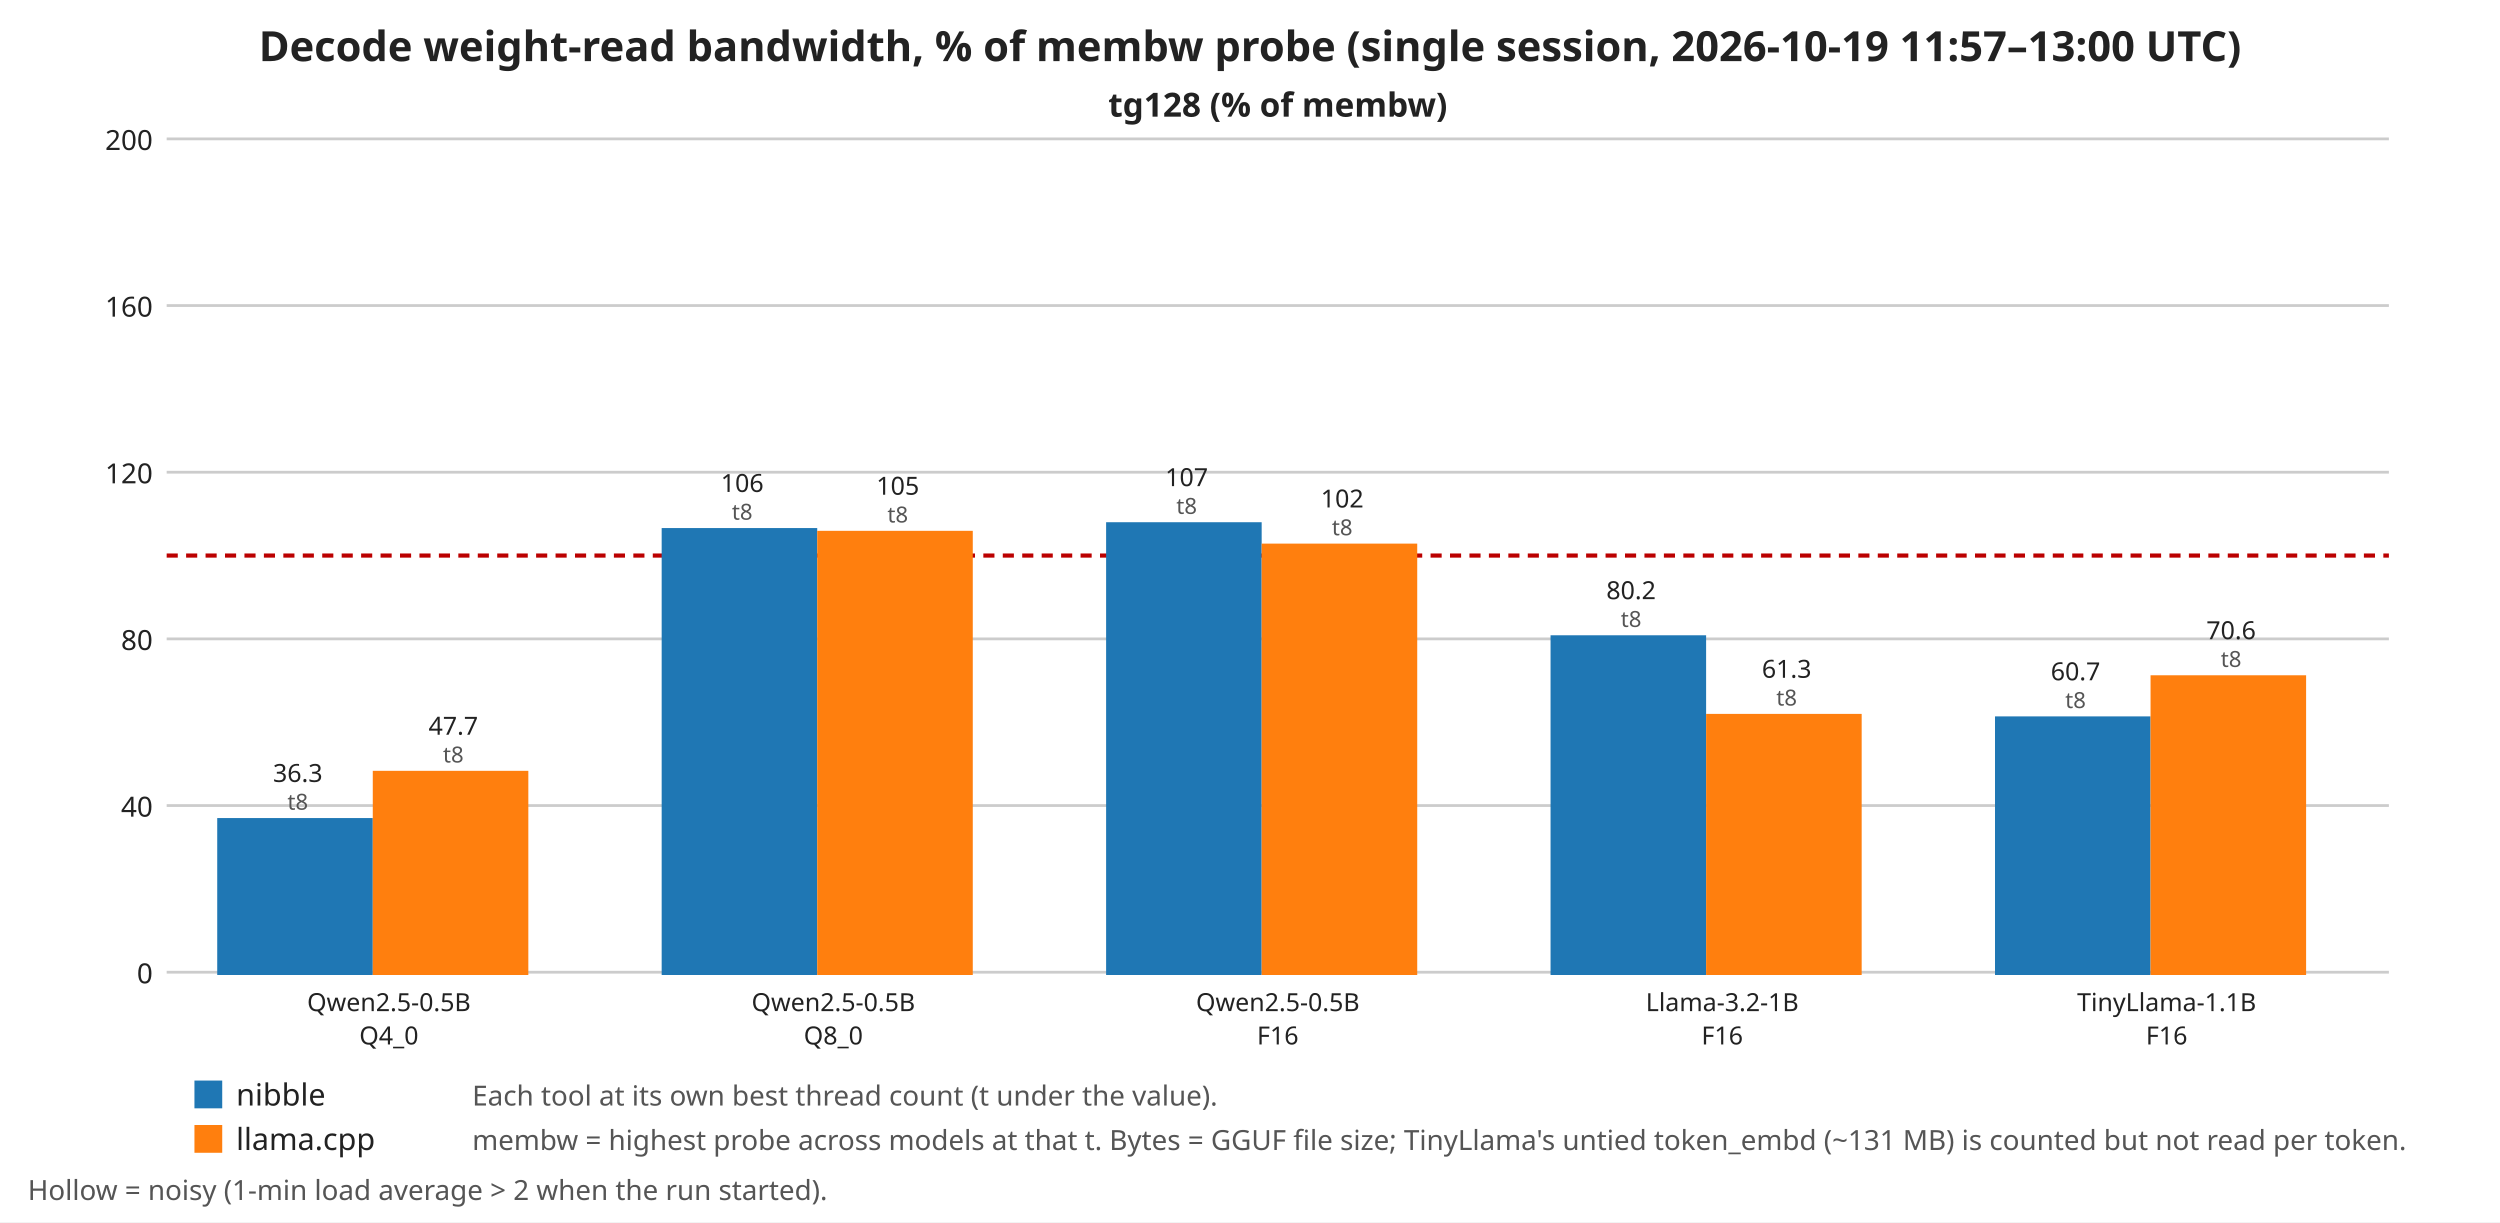
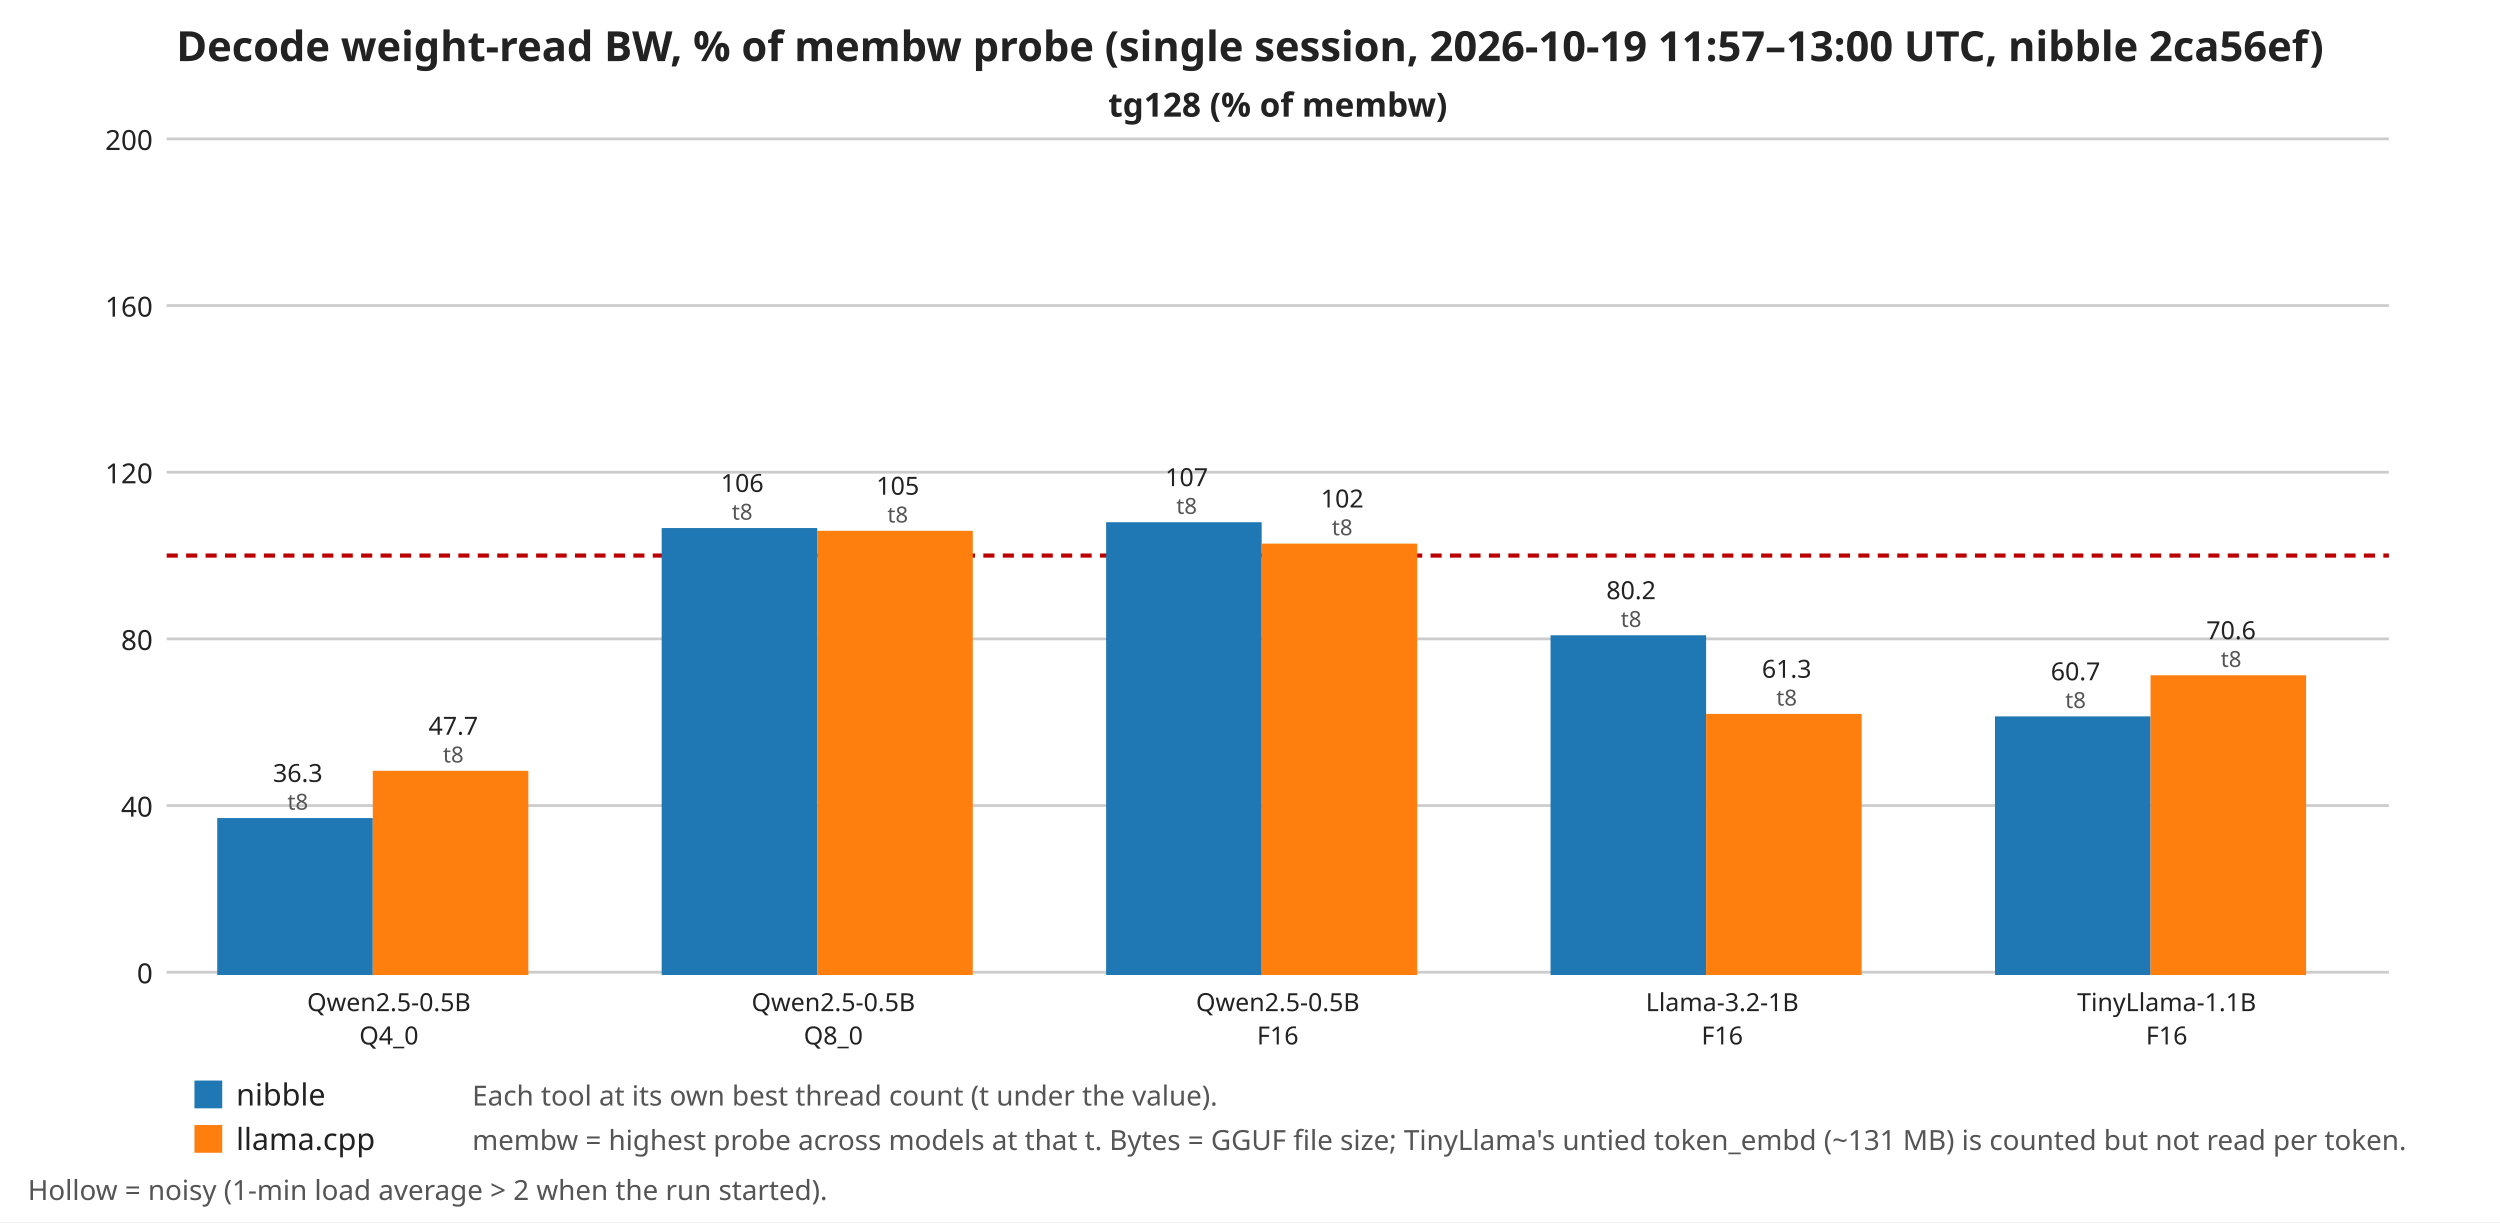
<svg xmlns="http://www.w3.org/2000/svg" width="900" height="440" viewBox="0 0 900 440">
  <rect width="900" height="440" fill="white" />
-   <text x="450.0" y="22.0" font-family="sans-serif" font-size="15" text-anchor="middle" font-weight="bold" fill="#222">Decode weight-read bandwidth, % of membw probe (single session, 2026-10-19 11:57–13:00 UTC)</text>
+   <text x="450.0" y="22.0" font-family="sans-serif" font-size="15" text-anchor="middle" font-weight="bold" fill="#222">Decode weight-read BW, % of membw probe (single session, 2026-10-19 11:57–13:00 UTC, nibble 2ca56ef)</text>
  <line x1="60.0" y1="350.0" x2="860.0" y2="350.0" stroke="#ccc" stroke-width="1" />
  <text x="55.0" y="354.0" font-family="sans-serif" font-size="10" text-anchor="end" font-weight="normal" fill="#222">0</text>
  <line x1="60.0" y1="290.0" x2="860.0" y2="290.0" stroke="#ccc" stroke-width="1" />
  <text x="55.0" y="294.0" font-family="sans-serif" font-size="10" text-anchor="end" font-weight="normal" fill="#222">40</text>
  <line x1="60.0" y1="230.0" x2="860.0" y2="230.0" stroke="#ccc" stroke-width="1" />
  <text x="55.0" y="234.0" font-family="sans-serif" font-size="10" text-anchor="end" font-weight="normal" fill="#222">80</text>
  <line x1="60.0" y1="170.0" x2="860.0" y2="170.0" stroke="#ccc" stroke-width="1" />
  <text x="55.0" y="174.0" font-family="sans-serif" font-size="10" text-anchor="end" font-weight="normal" fill="#222">120</text>
  <line x1="60.0" y1="110.0" x2="860.0" y2="110.0" stroke="#ccc" stroke-width="1" />
  <text x="55.0" y="114.0" font-family="sans-serif" font-size="10" text-anchor="end" font-weight="normal" fill="#222">160</text>
  <line x1="60.0" y1="50.0" x2="860.0" y2="50.0" stroke="#ccc" stroke-width="1" />
  <text x="55.0" y="54.0" font-family="sans-serif" font-size="10" text-anchor="end" font-weight="normal" fill="#222">200</text>
  <text x="460.0" y="42.0" font-family="sans-serif" font-size="12" text-anchor="middle" font-weight="bold" fill="#222">tg128 (% of membw)</text>
  <line x1="60.0" y1="200.0" x2="860.0" y2="200.0" stroke="#b00" stroke-width="1.5" stroke-dasharray="4 3" />
  <rect x="79.2" y="295.5" width="54.0" height="54.5" fill="#1f77b4" stroke="#1f77b4" stroke-width="2" />
  <text x="107.2" y="281.5" font-family="sans-serif" font-size="9" text-anchor="middle" font-weight="normal" fill="#222">36.3</text>
  <text x="107.2" y="291.5" font-family="sans-serif" font-size="8" text-anchor="middle" font-weight="normal" fill="#555">t8</text>
  <rect x="135.2" y="278.5" width="54.0" height="71.5" fill="#ff7f0e" stroke="#ff7f0e" stroke-width="2" />
  <text x="163.2" y="264.5" font-family="sans-serif" font-size="9" text-anchor="middle" font-weight="normal" fill="#222">47.7</text>
  <text x="163.2" y="274.5" font-family="sans-serif" font-size="8" text-anchor="middle" font-weight="normal" fill="#555">t8</text>
  <text x="140.0" y="364.0" font-family="sans-serif" font-size="9" text-anchor="middle" font-weight="normal" fill="#222">Qwen2.5-0.5B</text>
  <text x="140.0" y="376.0" font-family="sans-serif" font-size="9" text-anchor="middle" font-weight="normal" fill="#222">Q4_0</text>
  <rect x="239.2" y="191.1" width="54.0" height="158.9" fill="#1f77b4" stroke="#1f77b4" stroke-width="2" />
  <text x="267.2" y="177.1" font-family="sans-serif" font-size="9" text-anchor="middle" font-weight="normal" fill="#222">106</text>
  <text x="267.2" y="187.1" font-family="sans-serif" font-size="8" text-anchor="middle" font-weight="normal" fill="#555">t8</text>
  <rect x="295.2" y="192.1" width="54.0" height="157.9" fill="#ff7f0e" stroke="#ff7f0e" stroke-width="2" />
  <text x="323.2" y="178.1" font-family="sans-serif" font-size="9" text-anchor="middle" font-weight="normal" fill="#222">105</text>
  <text x="323.2" y="188.1" font-family="sans-serif" font-size="8" text-anchor="middle" font-weight="normal" fill="#555">t8</text>
  <text x="300.0" y="364.0" font-family="sans-serif" font-size="9" text-anchor="middle" font-weight="normal" fill="#222">Qwen2.5-0.5B</text>
  <text x="300.0" y="376.0" font-family="sans-serif" font-size="9" text-anchor="middle" font-weight="normal" fill="#222">Q8_0</text>
  <rect x="399.2" y="189.0" width="54.0" height="161.0" fill="#1f77b4" stroke="#1f77b4" stroke-width="2" />
  <text x="427.2" y="175.0" font-family="sans-serif" font-size="9" text-anchor="middle" font-weight="normal" fill="#222">107</text>
  <text x="427.2" y="185.0" font-family="sans-serif" font-size="8" text-anchor="middle" font-weight="normal" fill="#555">t8</text>
  <rect x="455.2" y="196.7" width="54.0" height="153.3" fill="#ff7f0e" stroke="#ff7f0e" stroke-width="2" />
  <text x="483.2" y="182.7" font-family="sans-serif" font-size="9" text-anchor="middle" font-weight="normal" fill="#222">102</text>
  <text x="483.2" y="192.7" font-family="sans-serif" font-size="8" text-anchor="middle" font-weight="normal" fill="#555">t8</text>
  <text x="460.0" y="364.0" font-family="sans-serif" font-size="9" text-anchor="middle" font-weight="normal" fill="#222">Qwen2.5-0.5B</text>
  <text x="460.0" y="376.0" font-family="sans-serif" font-size="9" text-anchor="middle" font-weight="normal" fill="#222">F16</text>
  <rect x="559.2" y="229.7" width="54.0" height="120.3" fill="#1f77b4" stroke="#1f77b4" stroke-width="2" />
  <text x="587.2" y="215.7" font-family="sans-serif" font-size="9" text-anchor="middle" font-weight="normal" fill="#222">80.2</text>
  <text x="587.2" y="225.7" font-family="sans-serif" font-size="8" text-anchor="middle" font-weight="normal" fill="#555">t8</text>
  <rect x="615.2" y="258.0" width="54.0" height="92.0" fill="#ff7f0e" stroke="#ff7f0e" stroke-width="2" />
  <text x="643.2" y="244.0" font-family="sans-serif" font-size="9" text-anchor="middle" font-weight="normal" fill="#222">61.3</text>
  <text x="643.2" y="254.0" font-family="sans-serif" font-size="8" text-anchor="middle" font-weight="normal" fill="#555">t8</text>
  <text x="620.0" y="364.0" font-family="sans-serif" font-size="9" text-anchor="middle" font-weight="normal" fill="#222">Llama-3.2-1B</text>
  <text x="620.0" y="376.0" font-family="sans-serif" font-size="9" text-anchor="middle" font-weight="normal" fill="#222">F16</text>
  <rect x="719.2" y="258.9" width="54.0" height="91.1" fill="#1f77b4" stroke="#1f77b4" stroke-width="2" />
  <text x="747.2" y="244.9" font-family="sans-serif" font-size="9" text-anchor="middle" font-weight="normal" fill="#222">60.7</text>
  <text x="747.2" y="254.9" font-family="sans-serif" font-size="8" text-anchor="middle" font-weight="normal" fill="#555">t8</text>
  <rect x="775.2" y="244.1" width="54.0" height="105.9" fill="#ff7f0e" stroke="#ff7f0e" stroke-width="2" />
  <text x="803.2" y="230.1" font-family="sans-serif" font-size="9" text-anchor="middle" font-weight="normal" fill="#222">70.6</text>
  <text x="803.2" y="240.1" font-family="sans-serif" font-size="8" text-anchor="middle" font-weight="normal" fill="#555">t8</text>
  <text x="780.0" y="364.0" font-family="sans-serif" font-size="9" text-anchor="middle" font-weight="normal" fill="#222">TinyLlama-1.1B</text>
  <text x="780.0" y="376.0" font-family="sans-serif" font-size="9" text-anchor="middle" font-weight="normal" fill="#222">F16</text>
  <rect x="70.0" y="389.0" width="10" height="10" fill="#1f77b4" />
  <text x="85.0" y="398.0" font-family="sans-serif" font-size="11" text-anchor="start" font-weight="normal" fill="#222">nibble</text>
  <rect x="70.0" y="405.0" width="10" height="10" fill="#ff7f0e" />
  <text x="85.0" y="414.0" font-family="sans-serif" font-size="11" text-anchor="start" font-weight="normal" fill="#222">llama.cpp</text>
  <text x="170.0" y="398.0" font-family="sans-serif" font-size="10" text-anchor="start" font-weight="normal" fill="#555">Each tool at its own best thread count (t under the value).</text>
  <text x="170.0" y="414.0" font-family="sans-serif" font-size="10" text-anchor="start" font-weight="normal" fill="#555">membw = highest probe across models at that t. Bytes = GGUF file size; TinyLlama's untied token_embd (~131 MB) is counted but not read per token.</text>
  <text x="10.0" y="432.0" font-family="sans-serif" font-size="10" text-anchor="start" font-weight="normal" fill="#555">Hollow = noisy (1-min load average &gt; 2 when the run started).</text>
</svg>
